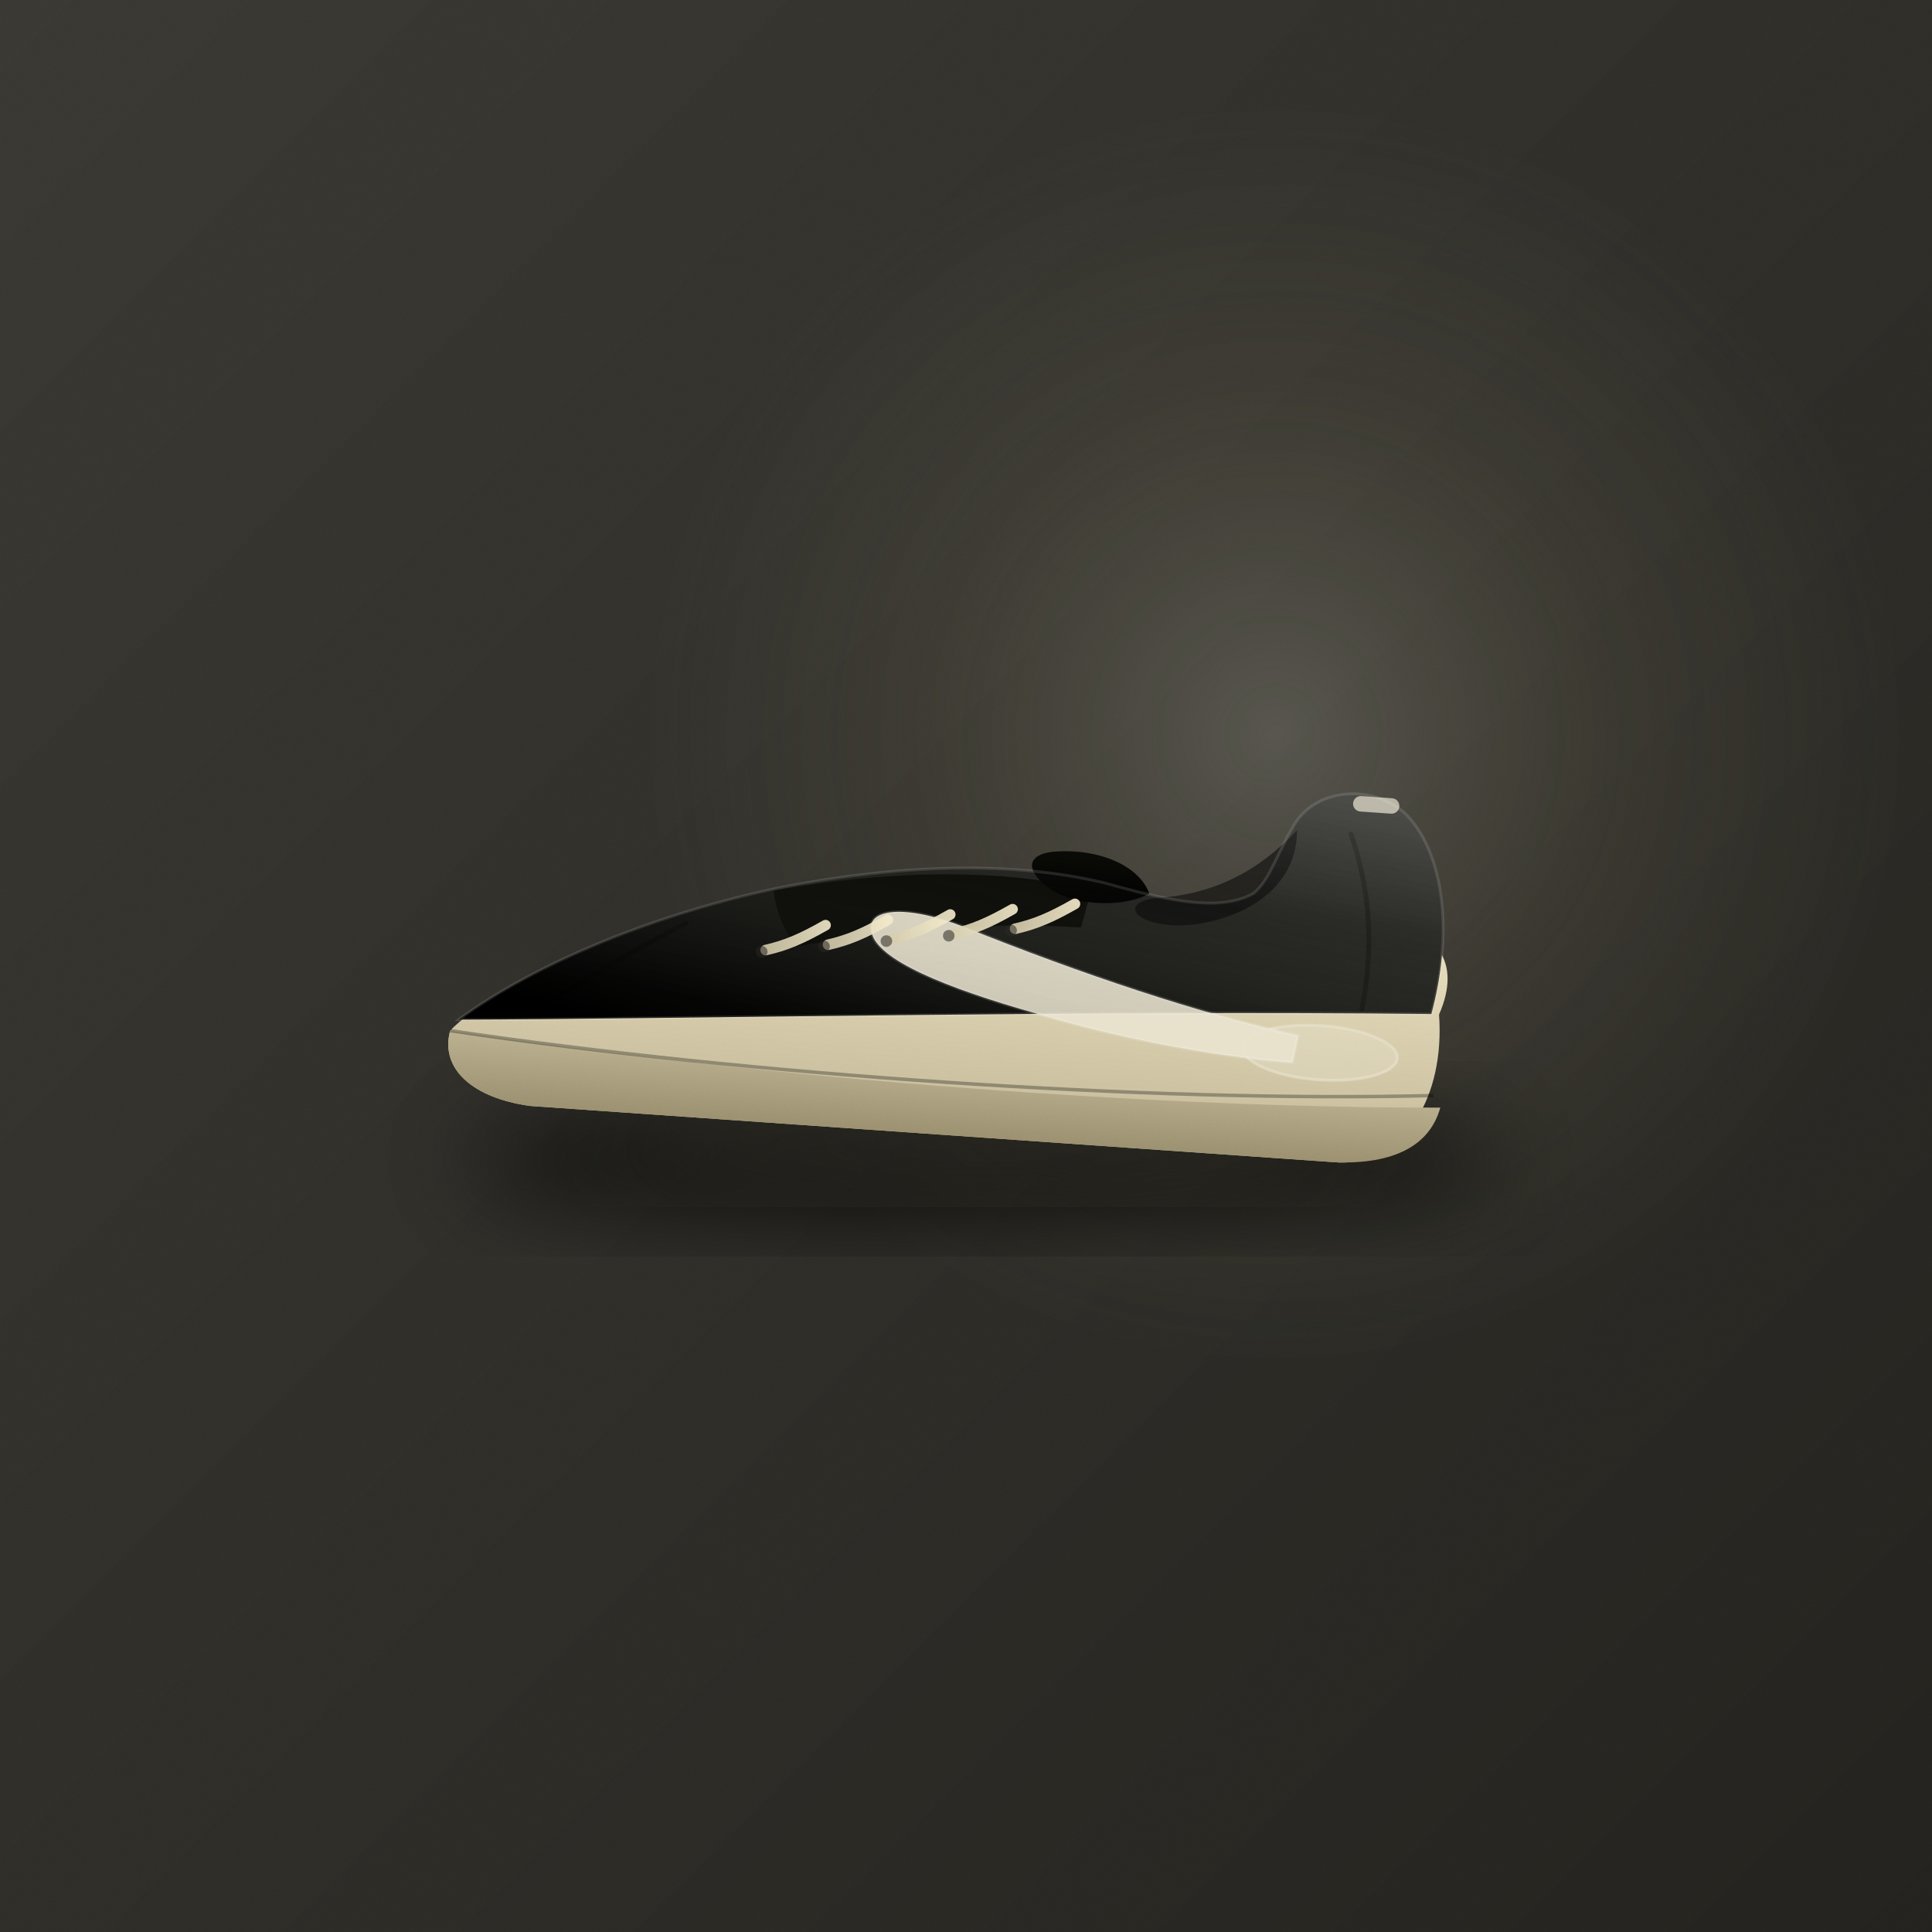
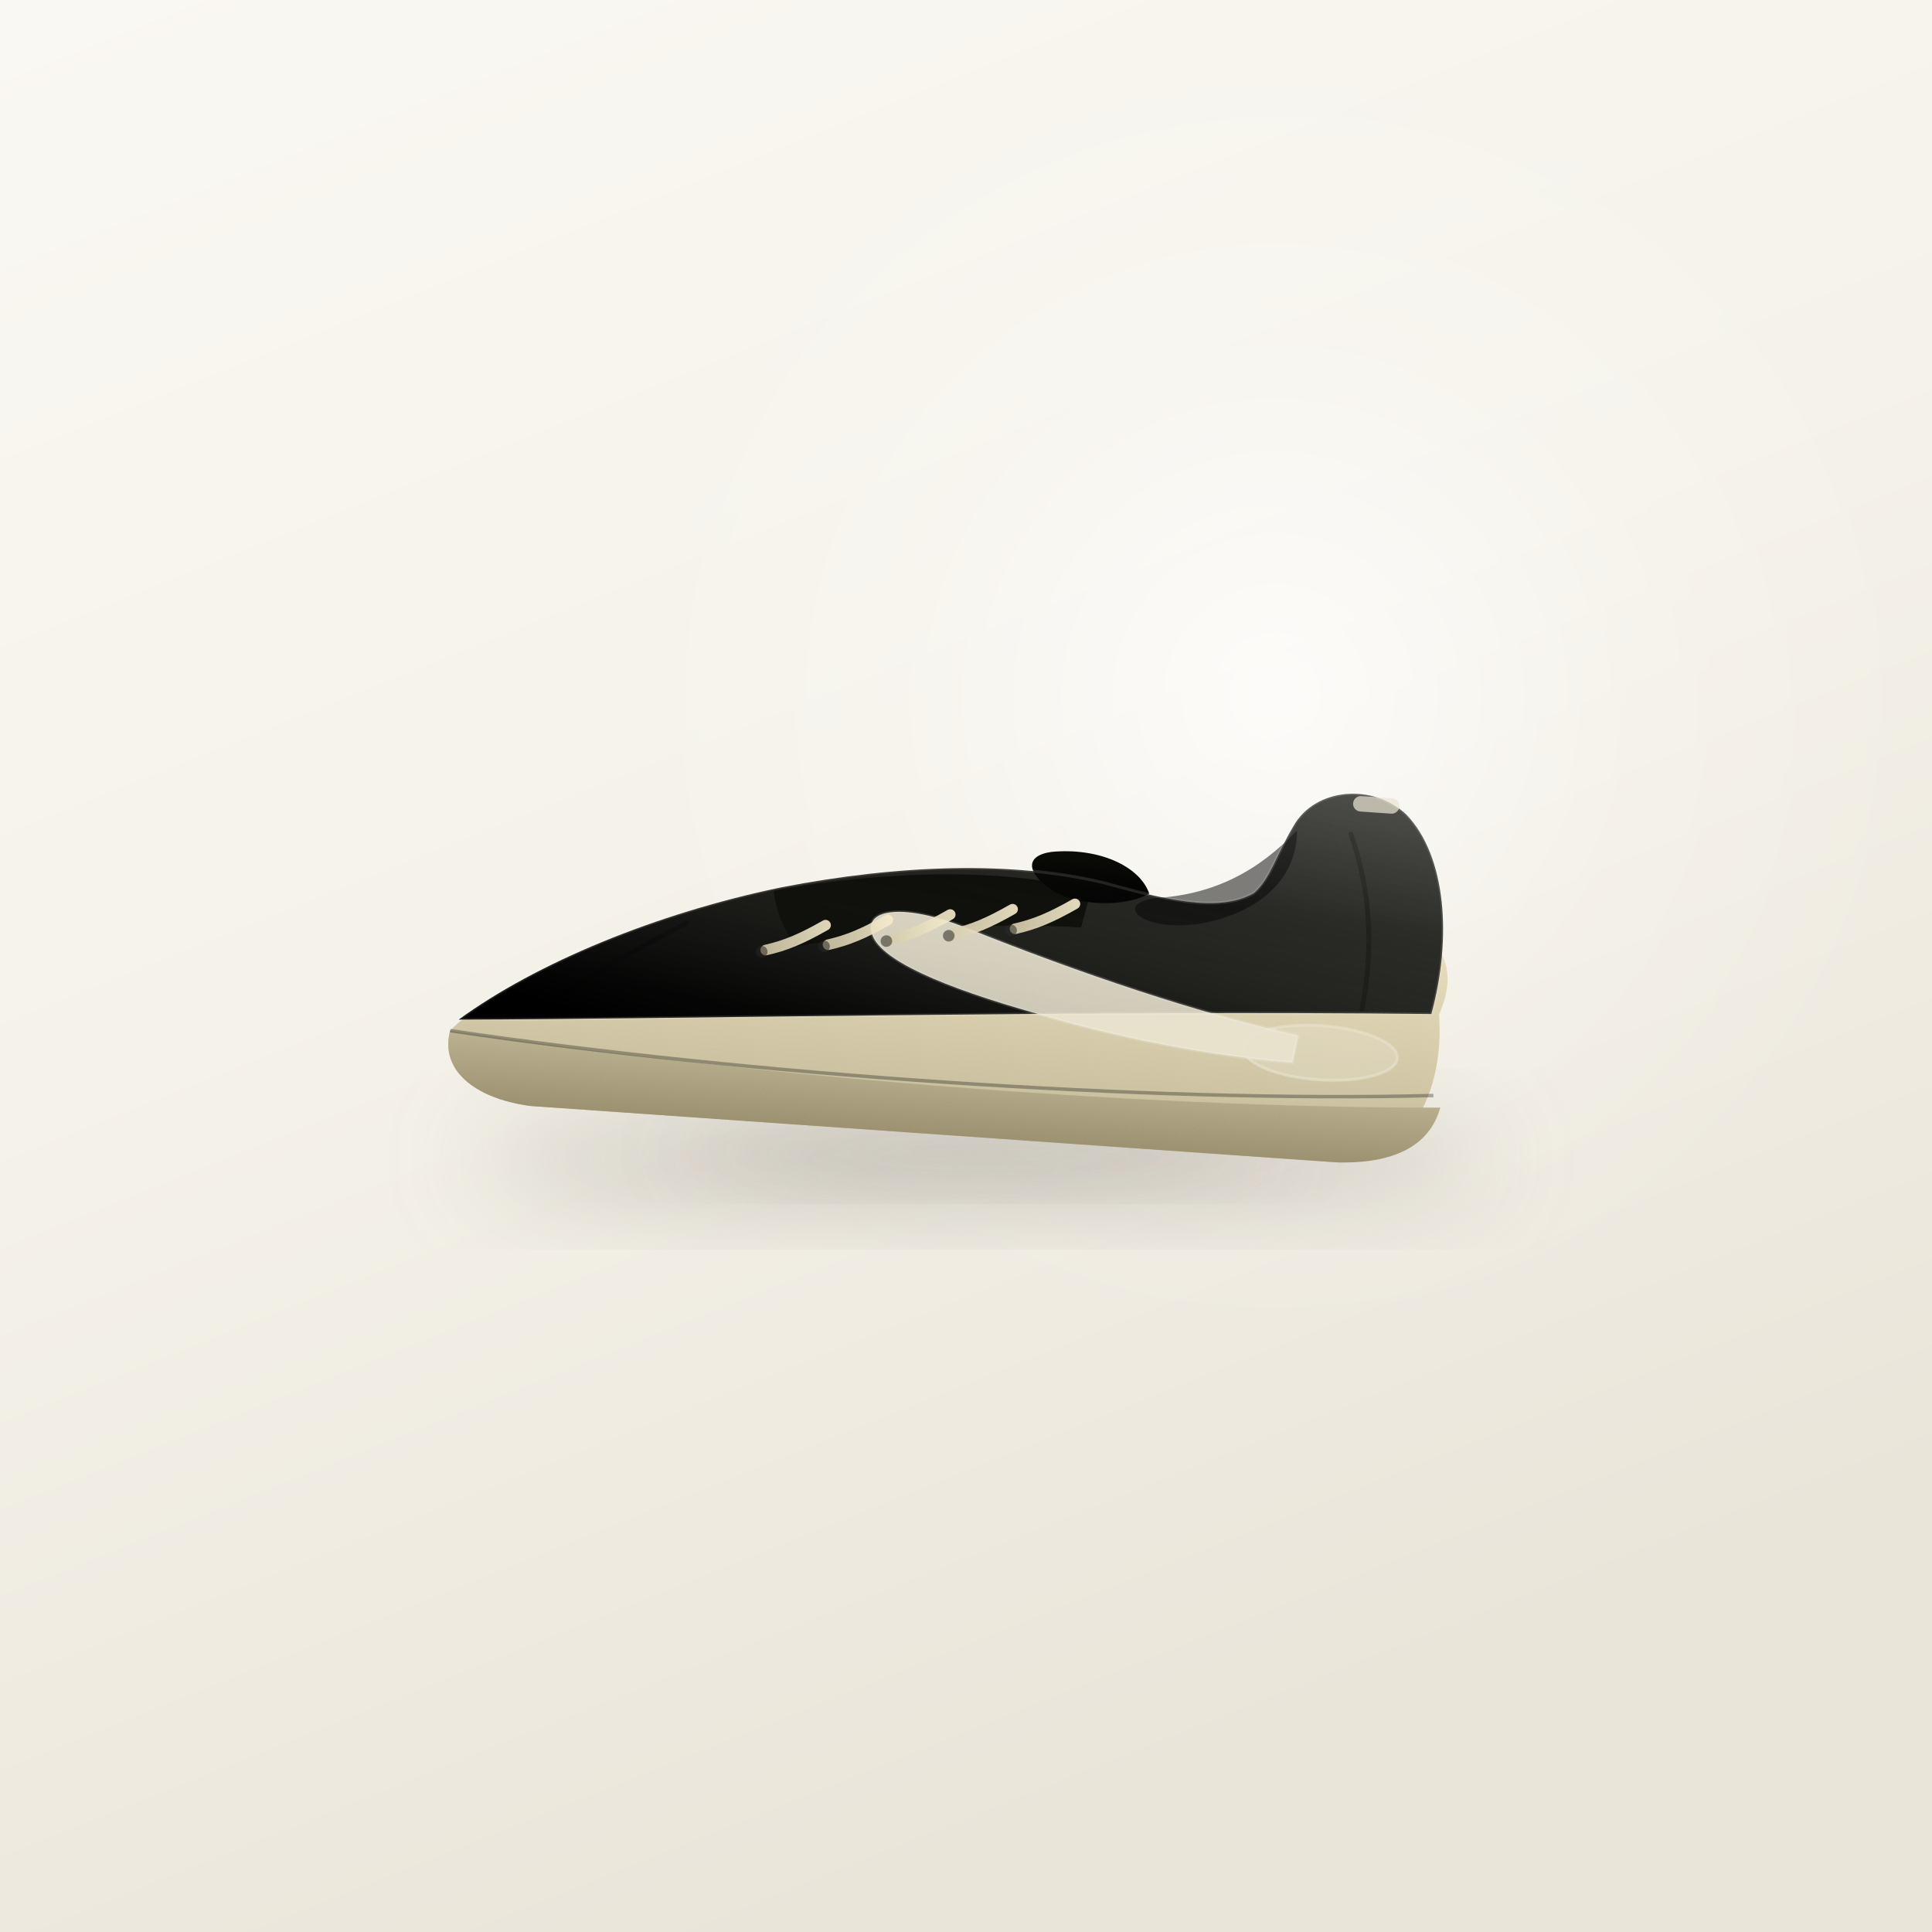
<svg xmlns="http://www.w3.org/2000/svg" viewBox="0 0 1000 1000" width="1000" height="1000" role="img">
  <defs>
-     <linearGradient id="bg" x1="0" y1="0" x2="1" y2="1">
-       <stop offset="0" stop-color="#3a3934" />
-       <stop offset="0.55" stop-color="#2e2d28" />
-       <stop offset="1" stop-color="#24231f" />
+     <linearGradient id="bg" x1="0" y1="0" x2="0.4" y2="1">
+       <stop offset="0" stop-color="#faf8f3" />
+       <stop offset="0.5" stop-color="#f5f2ea" />
+       <stop offset="1" stop-color="#eae5d9" />
    </linearGradient>
    <radialGradient id="bloom">
-       <stop offset="0" stop-color="#f7f4e0" stop-opacity="0.2" />
-       <stop offset="0.55" stop-color="#c9be93" stop-opacity="0.08" />
-       <stop offset="1" stop-color="#c9be93" stop-opacity="0" />
+       <stop offset="0" stop-color="#ffffff" stop-opacity="0.75" />
+       <stop offset="0.55" stop-color="#ffffff" stop-opacity="0.2" />
+       <stop offset="1" stop-color="#ffffff" stop-opacity="0" />
    </radialGradient>
    <linearGradient id="upperGrad" x1="0.1" y1="0" x2="0.8" y2="1">
      <stop offset="0" stop-color="#373733" />
      <stop offset="0.5" stop-color="#1d1d19" />
      <stop offset="1" stop-color="#000000" />
    </linearGradient>
    <linearGradient id="midGrad" x1="0" y1="0" x2="0" y2="1">
      <stop offset="0" stop-color="#ebe1c0" />
      <stop offset="1" stop-color="#c3b998" />
    </linearGradient>
    <linearGradient id="soleGrad" x1="0" y1="0" x2="0" y2="1">
      <stop offset="0" stop-color="#bbb190" />
      <stop offset="1" stop-color="#9b9170" />
    </linearGradient>
    <linearGradient id="collarGrad" x1="0" y1="0" x2="0" y2="1">
      <stop offset="0" stop-color="#0b0b07" />
      <stop offset="1" stop-color="#000000" />
    </linearGradient>
    <linearGradient id="lace" x1="0" y1="0" x2="1" y2="0">
      <stop offset="0" stop-color="#f7edcc" />
      <stop offset="1" stop-color="#d9cfae" />
    </linearGradient>
    <linearGradient id="sheen" x1="0" y1="0" x2="0.3" y2="1">
      <stop offset="0" stop-color="#ffffff" stop-opacity="0.22" />
      <stop offset="0.45" stop-color="#ffffff" stop-opacity="0.02" />
      <stop offset="1" stop-color="#000000" stop-opacity="0.18" />
    </linearGradient>
    <filter id="soft" x="-40%" y="-40%" width="180%" height="180%">
      <feGaussianBlur stdDeviation="26" />
    </filter>
    <filter id="grain">
      <feTurbulence type="fractalNoise" baseFrequency="0.9" numOctaves="3" seed="17" />
      <feColorMatrix type="saturate" values="0" />
    </filter>
  </defs>
  <rect width="1000" height="1000" fill="url(#bg)" />
-   <circle cx="660" cy="380" r="330" fill="url(#bloom)" />
-   <ellipse cx="508" cy="600" rx="270" ry="28" fill="#000" opacity="0.75" filter="url(#soft)" />
-   <ellipse cx="508" cy="594" rx="185" ry="17" fill="#c9be93" opacity="0.16" filter="url(#soft)" />
+   <circle cx="660" cy="360" r="340" fill="url(#bloom)" />
+   <ellipse cx="508" cy="600" rx="262" ry="26" fill="#8a8378" opacity="0.34" filter="url(#soft)" />
+   <ellipse cx="508" cy="596" rx="150" ry="15" fill="#6b6459" opacity="0.24" filter="url(#soft)" />
  <g transform="">
    <g transform="scale(-1 1) translate(-1000 0)">
      <g transform="rotate(-4 500 500)">
        <g transform="translate(150 250)">
          <path d="M104 258 C94 230, 108 214, 138 212 L470 242 C545 256, 596 280, 614 302 C618 322, 600 336, 570 338 L150 338 C116 336, 98 300, 104 258 Z" fill="url(#midGrad)" />
          <ellipse cx="164" cy="282" rx="40" ry="14" fill="#e9e3ce" opacity="0.35" />
          <ellipse cx="164" cy="282" rx="40" ry="14" fill="none" stroke="#e9e3ce" stroke-opacity="0.6" stroke-width="1.5" />
          <path d="M100 306 C104 326, 122 337, 152 338 L570 338 C600 336, 618 322, 614 302 C440 316, 240 316, 100 306 Z" fill="url(#soleGrad)" />
          <path d="M104 300 C250 314, 460 314, 614 302" fill="none" stroke="#000" stroke-opacity="0.3" stroke-width="1.8" />
          <path d="M108 258 C100 218, 106 176, 128 156 C146 141, 176 145, 186 166 C194 182, 196 194, 204 202 C222 214, 252 208, 282 202 C330 194, 388 200, 448 216 C512 234, 572 264, 610 296 C500 288, 280 268, 108 258 Z" fill="url(#upperGrad)" />
          <path d="M288 206 C340 198, 396 204, 452 218 C450 230, 444 240, 438 246 C384 232, 330 226, 292 226 Z" fill="#070703" opacity="0.85" />
          <path d="M176 274 C228 266, 290 250, 352 230 C384 220, 404 224, 400 236 C396 250, 360 262, 312 272 C258 284, 208 288, 178 288 Z" fill="#e9e3ce" opacity="0.92" />
          <path d="M176 274 C228 266, 290 250, 352 230 C384 220, 404 224, 400 236 C396 250, 360 262, 312 272 C258 284, 208 288, 178 288 Z" fill="none" stroke="#fff" stroke-opacity="0.16" stroke-width="1.5" />
          <path d="M496 238 C526 256, 554 276, 572 290" fill="none" stroke="#000" stroke-opacity="0.3" stroke-width="2.5" stroke-linecap="round" />
          <path d="M156 168 C144 196, 140 226, 144 258" fill="none" stroke="#000" stroke-opacity="0.26" stroke-width="2.5" stroke-linecap="round" />
          <path d="M258 206 C264 192, 286 184, 310 188 C324 191, 322 200, 308 208 C294 215, 270 214, 258 206 Z" fill="url(#collarGrad)" />
          <path d="M184 168 C202 190, 224 204, 254 208 C276 212, 262 226, 232 220 C202 213, 182 194, 184 168 Z" fill="#000" fill-opacity="0.5" />
          <path d="M296 214 C308 222, 316 226, 326 229" stroke="url(#lace)" stroke-width="5.5" stroke-linecap="round" fill="none" opacity="0.9" />
          <circle cx="328" cy="230" r="3" fill="#24231f" opacity="0.55" />
          <path d="M328 219 C340 227, 348 231, 358 234" stroke="url(#lace)" stroke-width="5.5" stroke-linecap="round" fill="none" opacity="0.9" />
          <circle cx="360" cy="235" r="3" fill="#24231f" opacity="0.55" />
          <path d="M360 224 C372 232, 380 236, 390 239" stroke="url(#lace)" stroke-width="5.5" stroke-linecap="round" fill="none" opacity="0.9" />
          <circle cx="392" cy="240" r="3" fill="#24231f" opacity="0.55" />
          <path d="M392 229 C404 237, 412 241, 422 244" stroke="url(#lace)" stroke-width="5.5" stroke-linecap="round" fill="none" opacity="0.9" />
          <circle cx="424" cy="245" r="3" fill="#24231f" opacity="0.55" />
          <path d="M424 234 C436 242, 444 246, 454 249" stroke="url(#lace)" stroke-width="5.5" stroke-linecap="round" fill="none" opacity="0.9" />
          <circle cx="456" cy="250" r="3" fill="#24231f" opacity="0.55" />
          <rect x="132" y="148" width="24" height="8" rx="4" fill="#e9e3ce" opacity="0.7" />
          <path d="M108 258 C100 218, 106 176, 128 156 C146 141, 176 145, 186 166 C194 182, 196 194, 204 202 C222 214, 252 208, 282 202 C330 194, 388 200, 448 216 C512 234, 572 264, 610 296 C500 288, 280 268, 108 258 Z" fill="url(#sheen)" opacity="0.5" />
          <path d="M108 258 C100 218, 106 176, 128 156 C146 141, 176 145, 186 166 C194 182, 196 194, 204 202 C222 214, 252 208, 282 202 C330 194, 388 200, 448 216 C512 234, 572 264, 610 296 C500 288, 280 268, 108 258 Z" fill="none" stroke="#fff" stroke-opacity="0.12" stroke-width="1.5" />
        </g>
      </g>
    </g>
  </g>
  <rect width="1000" height="1000" filter="url(#grain)" opacity="0.045" style="mix-blend-mode:overlay" />
</svg>
